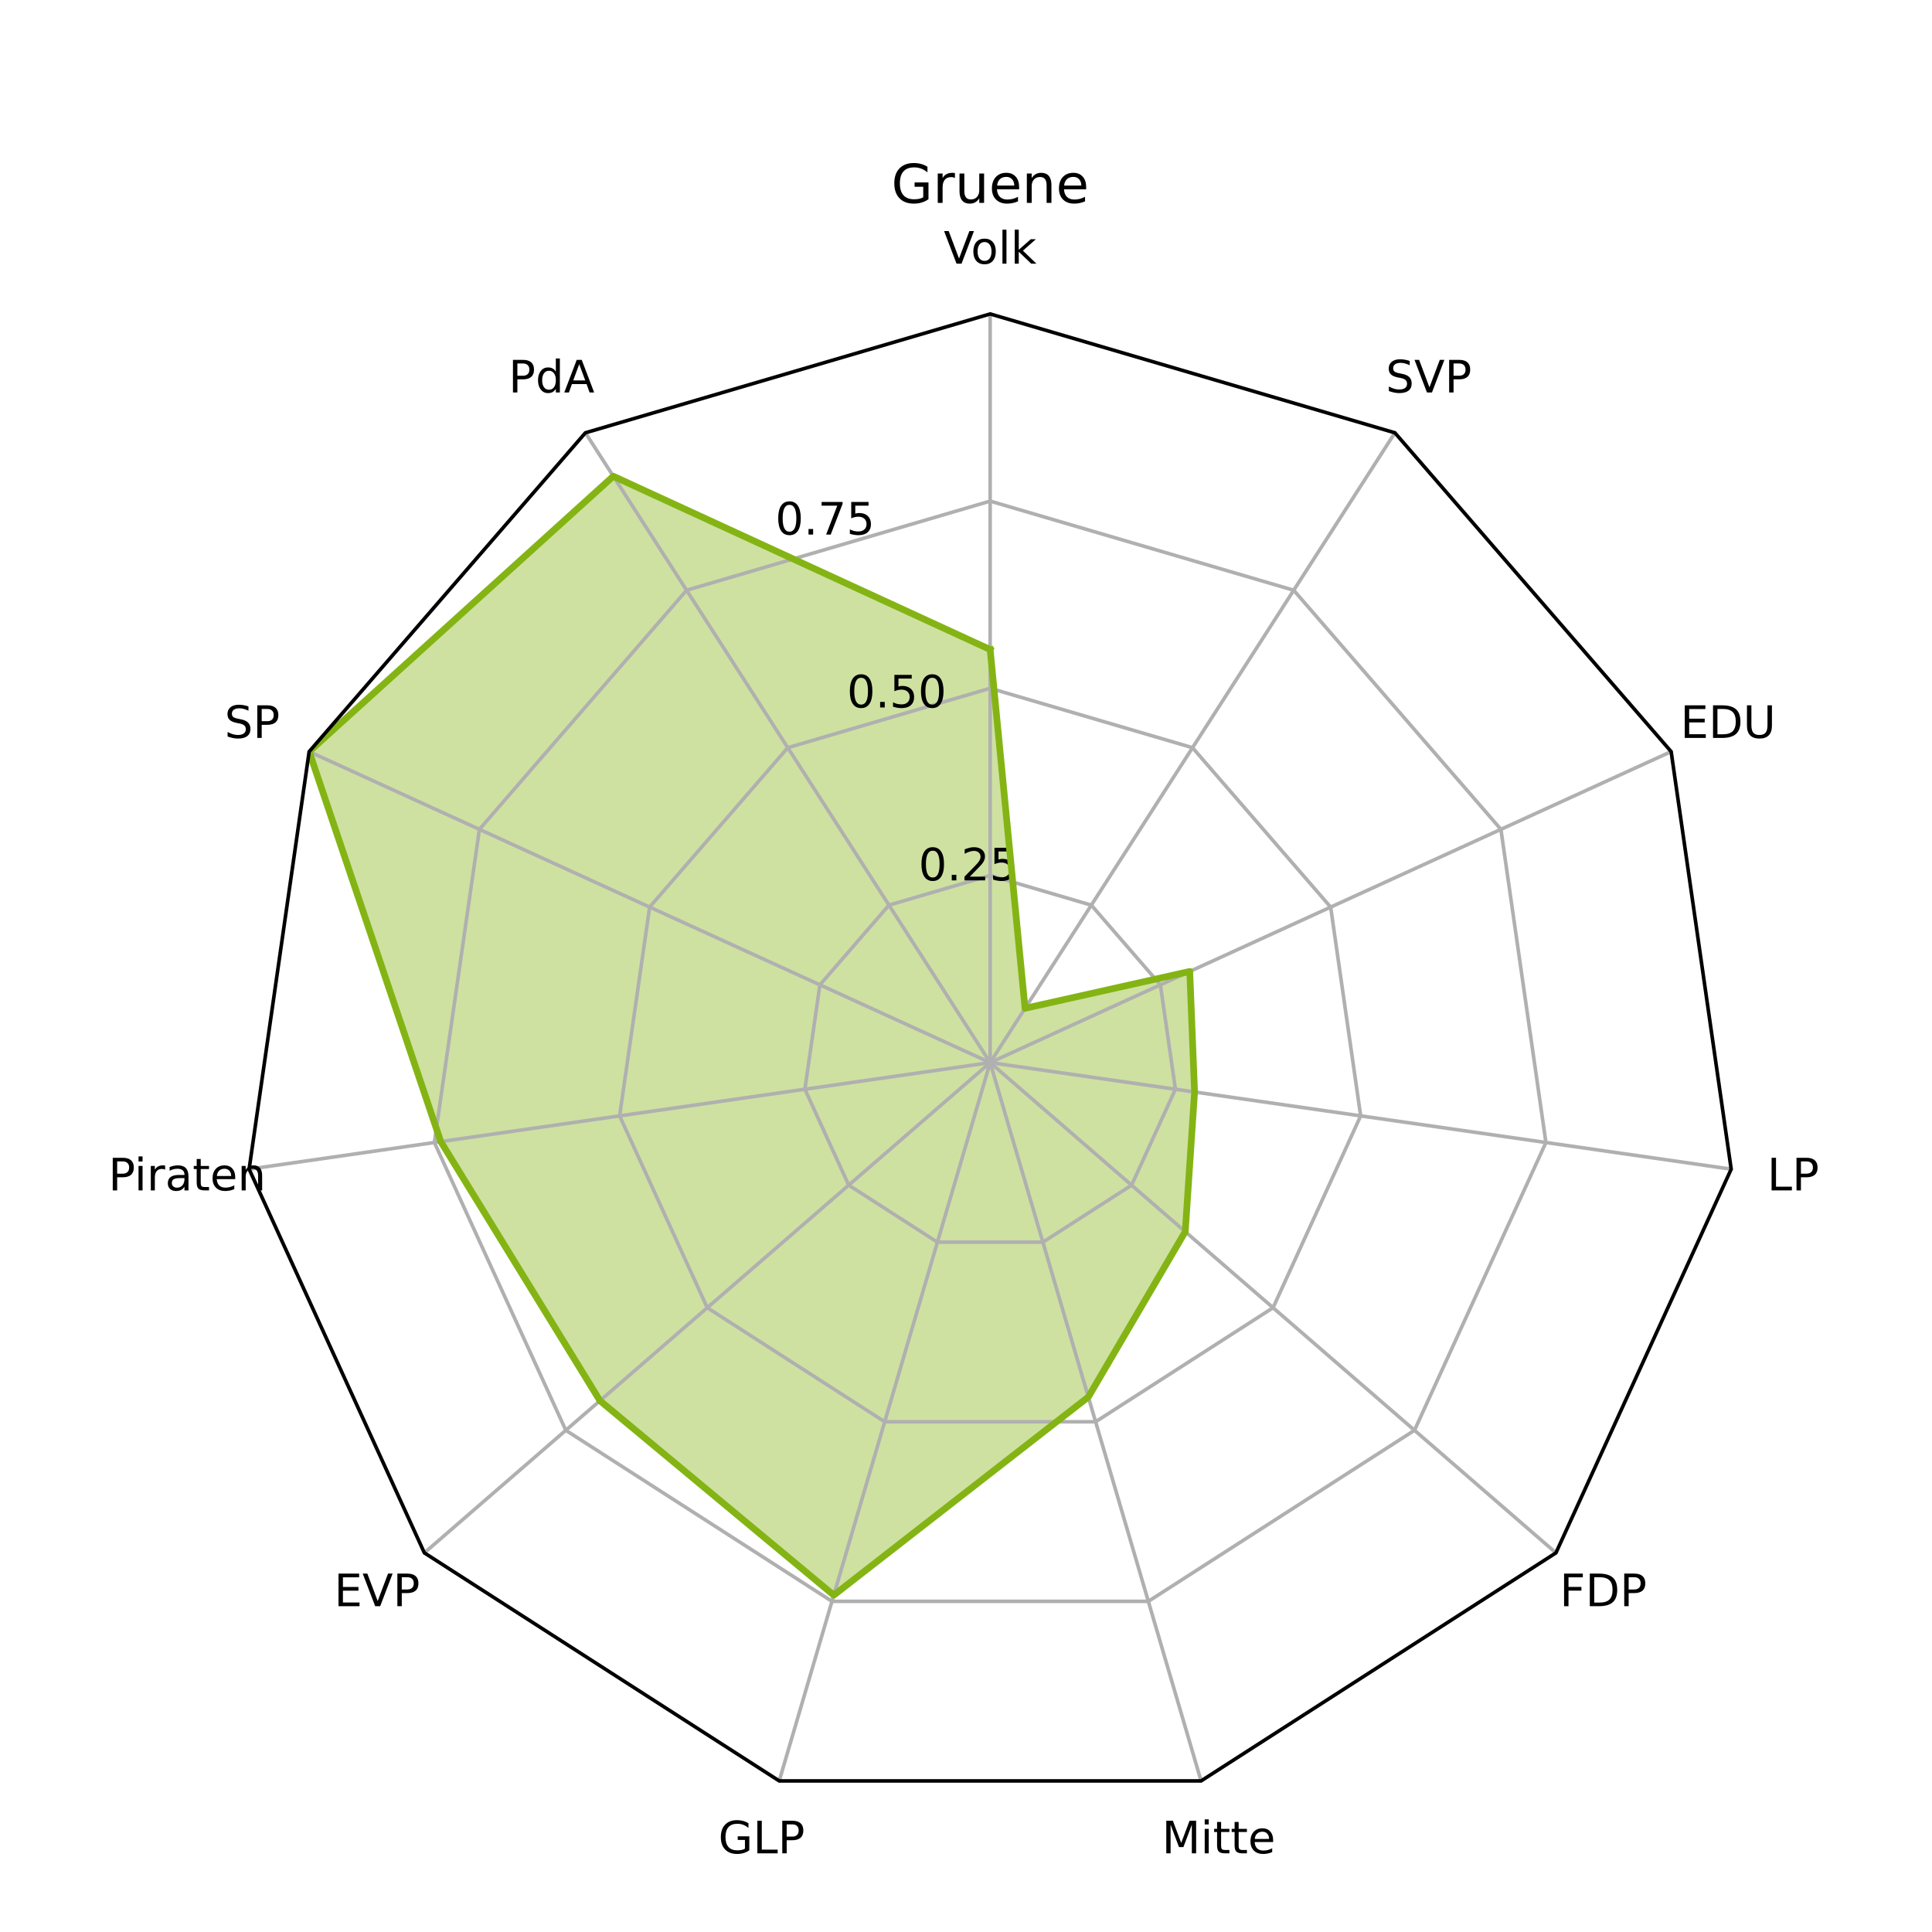
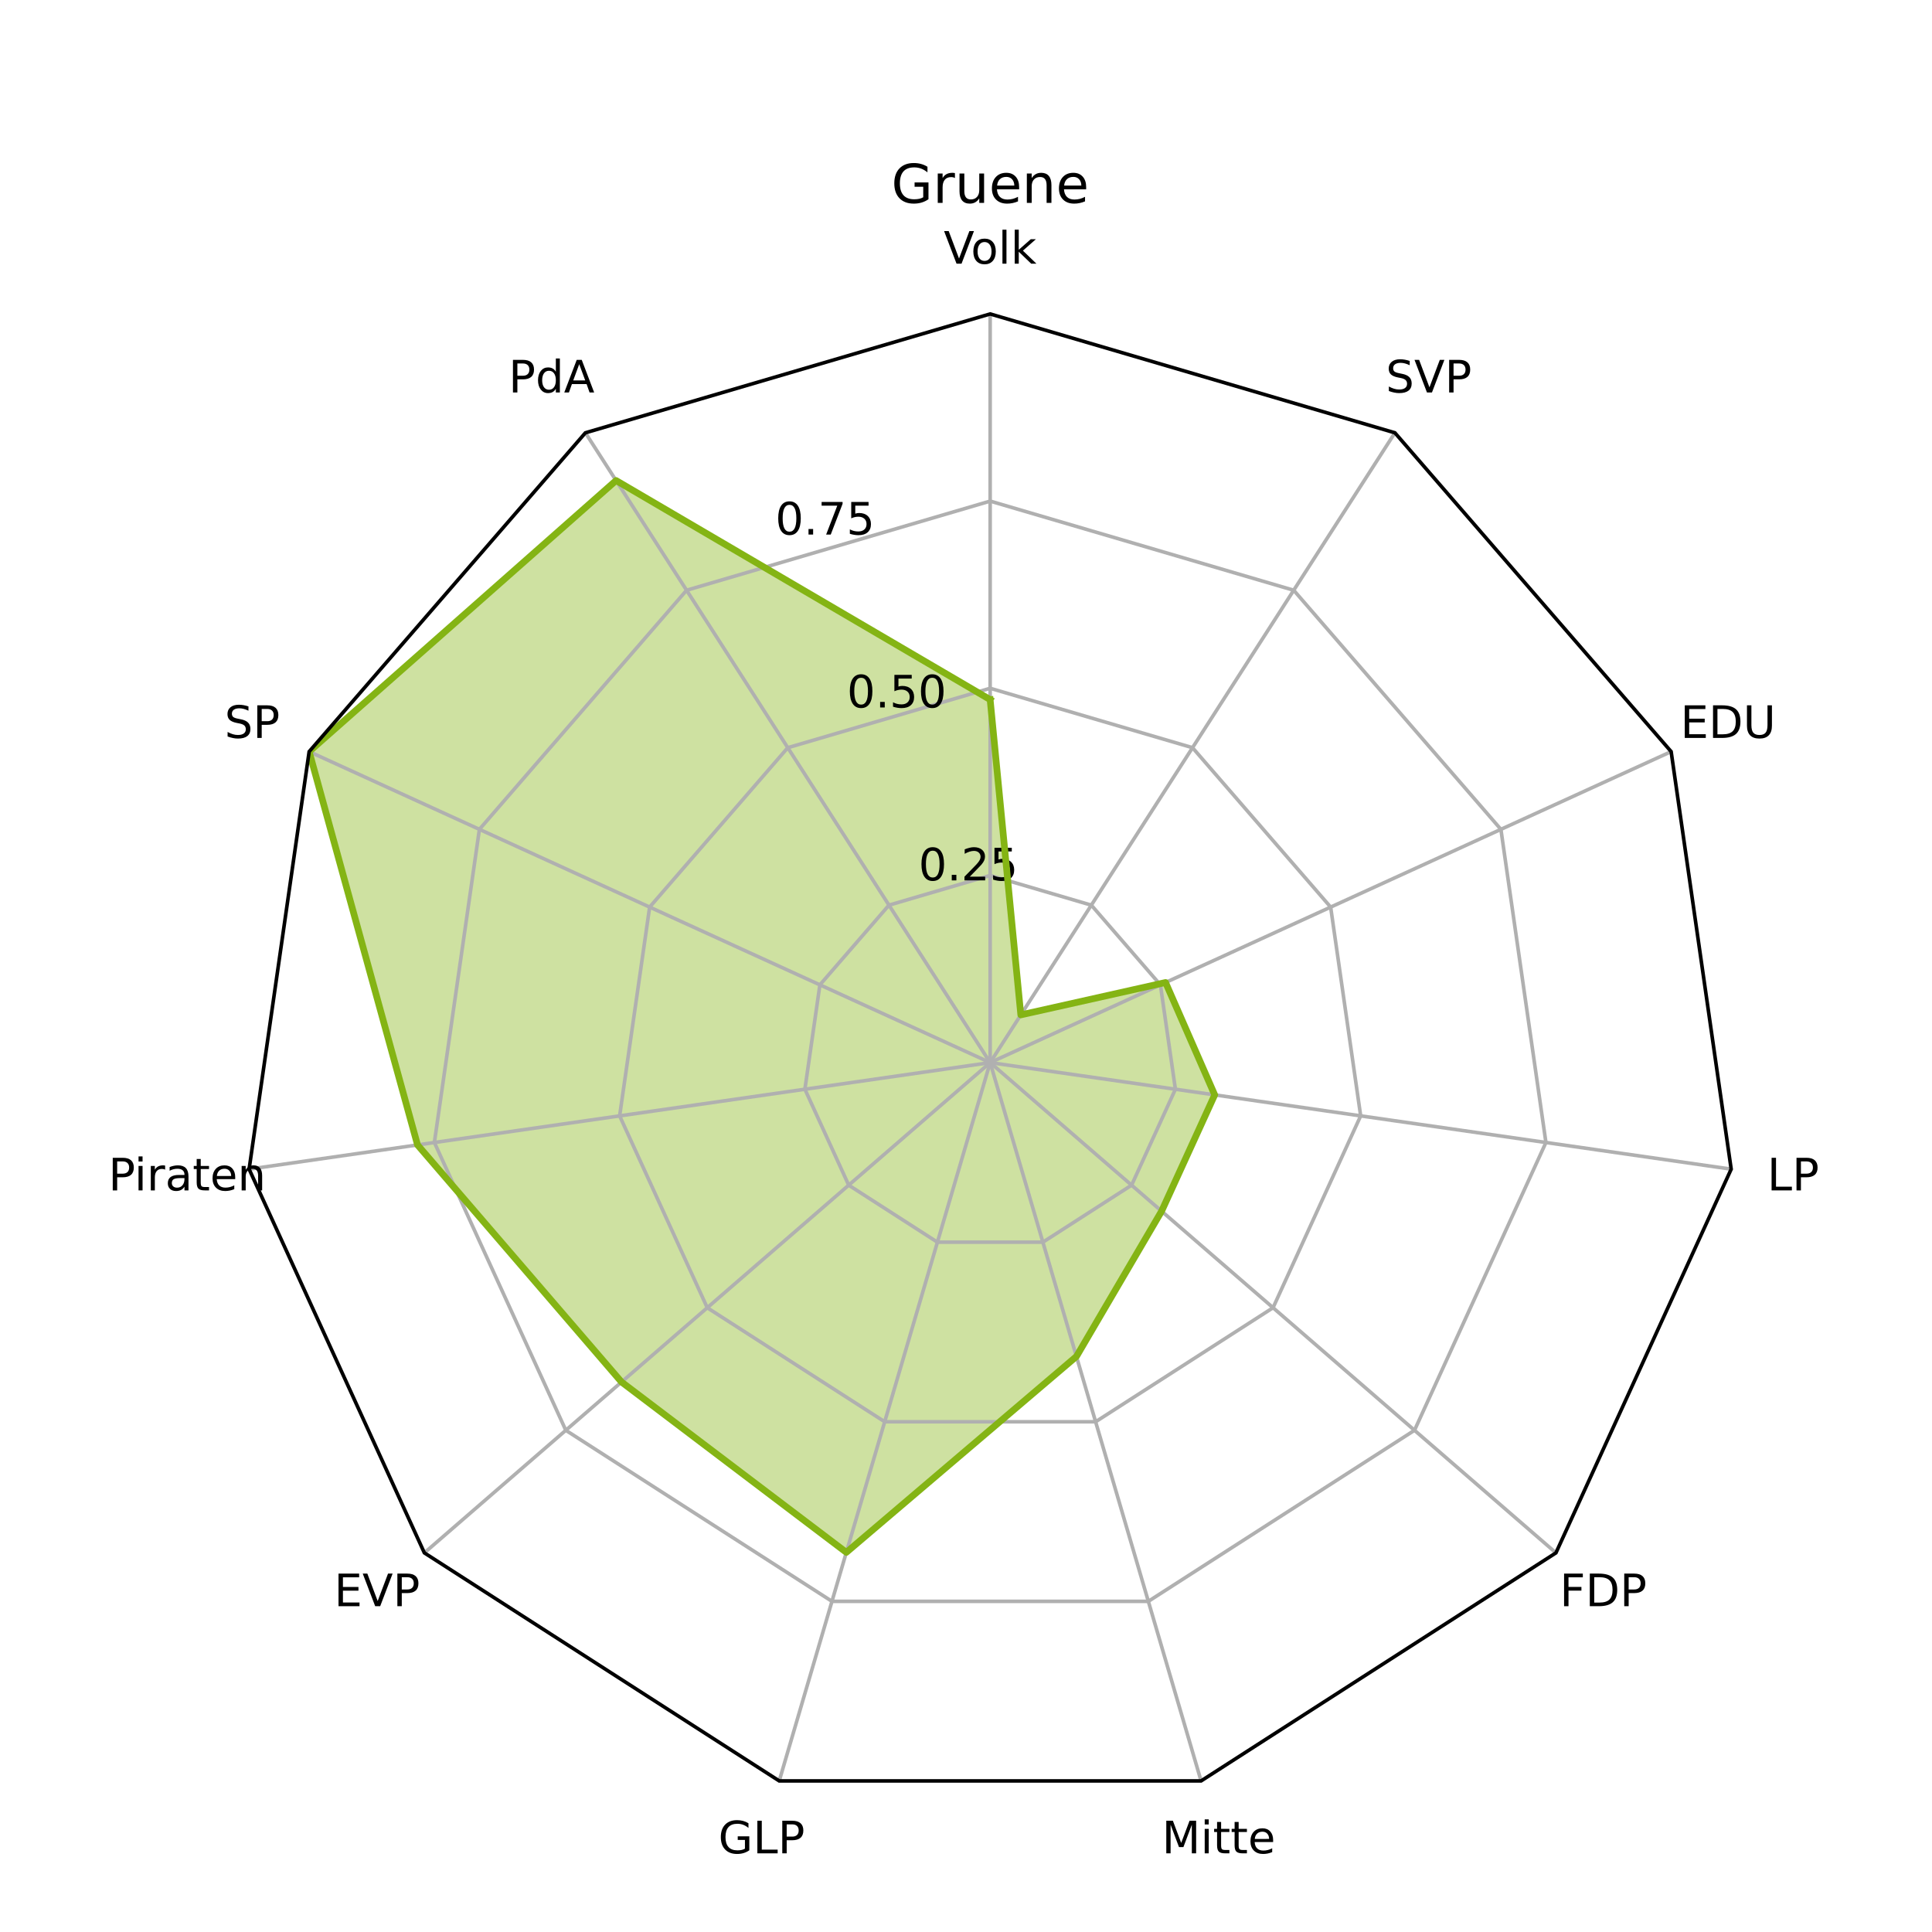
<svg xmlns="http://www.w3.org/2000/svg" xmlns:xlink="http://www.w3.org/1999/xlink" width="432pt" height="432pt" viewBox="0 0 432 432" version="1.1">
  <defs>
    <style type="text/css">*{stroke-linejoin: round; stroke-linecap: butt}</style>
  </defs>
  <g id="figure_1">
    <g id="patch_1">
      <path d="M 0 432  L 432 432  L 432 0  L 0 0  z " style="fill: #ffffff" />
    </g>
    <g id="axes_1">
      <g id="patch_2">
        <path d="M 221.4 70.2  L 130.897 96.774  L 69.128 168.06  L 55.704 261.424  L 94.888 347.224  L 174.238 398.219  L 268.562 398.219  L 347.912 347.224  L 387.096 261.424  L 373.672 168.06  L 311.903 96.774  z " style="fill: #ffffff" />
      </g>
      <g id="patch_3">
-         <path d="M 221.4 145.241  L 137.138 106.486  L 69.128 168.06  L 98.556 255.262  L 134.15 313.203  L 186.435 356.68  L 243.355 312.371  L 265.025 275.401  L 267.109 244.172  L 266.032 217.217  L 229.202 225.46  z " clip-path="url(#pfbfc1188be)" style="fill: #84b414; opacity: 0.4; stroke: #84b414; stroke-linejoin: miter" />
+         <path d="M 221.4 156.436  L 137.753 107.443  L 69.128 168.06  L 93.362 256.009  L 138.975 309.021  L 189.244 347.113  L 240.694 303.308  L 259.737 270.819  L 271.611 244.819  L 260.622 219.688  L 228.256 226.931  z " clip-path="url(#p3a2a39e4ec)" style="fill: #84b414; opacity: 0.4; stroke: #84b414; stroke-linejoin: miter" />
      </g>
      <g id="matplotlib.axis_1">
        <g id="xtick_1">
          <g id="line2d_1">
-             <path d="M 221.4 237.6  L 221.4 222.382  L 221.4 207.164  L 221.4 191.945  L 221.4 176.727  L 221.4 161.509  L 221.4 146.291  L 221.4 131.073  L 221.4 115.855  L 221.4 100.636  L 221.4 85.418  L 221.4 70.2  " clip-path="url(#pfbfc1188be)" style="fill: none; stroke: #b0b0b0; stroke-width: 0.8; stroke-linecap: square" />
+             <path d="M 221.4 237.6  L 221.4 222.382  L 221.4 207.164  L 221.4 191.945  L 221.4 176.727  L 221.4 161.509  L 221.4 146.291  L 221.4 131.073  L 221.4 115.855  L 221.4 100.636  L 221.4 85.418  L 221.4 70.2  " clip-path="url(#p3a2a39e4ec)" style="fill: none; stroke: #b0b0b0; stroke-width: 0.8; stroke-linecap: square" />
          </g>
          <g id="text_1">
-             <g transform="translate(211.0234 58.95938)scale(0.1 -0.1)">
+             <g transform="translate(211.0234 58.95938) scale(0.1 -0.1)">
              <defs>
                <path id="DejaVuSans-56" d="M 1831 0  L 50 4666  L 709 4666  L 2188 738  L 3669 4666  L 4325 4666  L 2547 0  L 1831 0  z " transform="scale(0.015625)" />
                <path id="DejaVuSans-6f" d="M 1959 3097  Q 1497 3097 1228 2736  Q 959 2375 959 1747  Q 959 1119 1226 758  Q 1494 397 1959 397  Q 2419 397 2687 759  Q 2956 1122 2956 1747  Q 2956 2369 2687 2733  Q 2419 3097 1959 3097  z M 1959 3584  Q 2709 3584 3137 3096  Q 3566 2609 3566 1747  Q 3566 888 3137 398  Q 2709 -91 1959 -91  Q 1206 -91 779 398  Q 353 888 353 1747  Q 353 2609 779 3096  Q 1206 3584 1959 3584  z " transform="scale(0.015625)" />
                <path id="DejaVuSans-6c" d="M 603 4863  L 1178 4863  L 1178 0  L 603 0  L 603 4863  z " transform="scale(0.015625)" />
                <path id="DejaVuSans-6b" d="M 581 4863  L 1159 4863  L 1159 1991  L 2875 3500  L 3609 3500  L 1753 1863  L 3688 0  L 2938 0  L 1159 1709  L 1159 0  L 581 0  L 581 4863  z " transform="scale(0.015625)" />
              </defs>
              <use xlink:href="#DejaVuSans-56" />
              <use xlink:href="#DejaVuSans-6f" x="60.658" />
              <use xlink:href="#DejaVuSans-6c" x="121.84" />
              <use xlink:href="#DejaVuSans-6b" x="149.623" />
            </g>
          </g>
        </g>
        <g id="xtick_2">
          <g id="line2d_2">
-             <path d="M 221.4 237.6  L 213.172 224.798  L 204.945 211.995  L 196.717 199.193  L 188.49 186.391  L 180.262 173.588  L 172.035 160.786  L 163.807 147.984  L 155.579 135.181  L 147.352 122.379  L 139.124 109.577  L 130.897 96.774  " clip-path="url(#pfbfc1188be)" style="fill: none; stroke: #b0b0b0; stroke-width: 0.8; stroke-linecap: square" />
+             <path d="M 221.4 237.6  L 213.172 224.798  L 204.945 211.995  L 196.717 199.193  L 188.49 186.391  L 180.262 173.588  L 172.035 160.786  L 163.807 147.984  L 155.579 135.181  L 147.352 122.379  L 139.124 109.577  L 130.897 96.774  " clip-path="url(#p3a2a39e4ec)" style="fill: none; stroke: #b0b0b0; stroke-width: 0.8; stroke-linecap: square" />
          </g>
          <g id="text_2">
-             <g transform="translate(113.7184 87.75598)scale(0.1 -0.1)">
+             <g transform="translate(113.7184 87.75598) scale(0.1 -0.1)">
              <defs>
                <path id="DejaVuSans-50" d="M 1259 4147  L 1259 2394  L 2053 2394  Q 2494 2394 2734 2622  Q 2975 2850 2975 3272  Q 2975 3691 2734 3919  Q 2494 4147 2053 4147  L 1259 4147  z M 628 4666  L 2053 4666  Q 2838 4666 3239 4311  Q 3641 3956 3641 3272  Q 3641 2581 3239 2228  Q 2838 1875 2053 1875  L 1259 1875  L 1259 0  L 628 0  L 628 4666  z " transform="scale(0.015625)" />
                <path id="DejaVuSans-64" d="M 2906 2969  L 2906 4863  L 3481 4863  L 3481 0  L 2906 0  L 2906 525  Q 2725 213 2448 61  Q 2172 -91 1784 -91  Q 1150 -91 751 415  Q 353 922 353 1747  Q 353 2572 751 3078  Q 1150 3584 1784 3584  Q 2172 3584 2448 3432  Q 2725 3281 2906 2969  z M 947 1747  Q 947 1113 1208 752  Q 1469 391 1925 391  Q 2381 391 2643 752  Q 2906 1113 2906 1747  Q 2906 2381 2643 2742  Q 2381 3103 1925 3103  Q 1469 3103 1208 2742  Q 947 2381 947 1747  z " transform="scale(0.015625)" />
                <path id="DejaVuSans-41" d="M 2188 4044  L 1331 1722  L 3047 1722  L 2188 4044  z M 1831 4666  L 2547 4666  L 4325 0  L 3669 0  L 3244 1197  L 1141 1197  L 716 0  L 50 0  L 1831 4666  z " transform="scale(0.015625)" />
              </defs>
              <use xlink:href="#DejaVuSans-50" />
              <use xlink:href="#DejaVuSans-64" x="60.303" />
              <use xlink:href="#DejaVuSans-41" x="123.779" />
            </g>
          </g>
        </g>
        <g id="xtick_3">
          <g id="line2d_3">
-             <path d="M 221.4 237.6  L 207.557 231.278  L 193.714 224.956  L 179.871 218.634  L 166.028 212.313  L 152.185 205.991  L 138.342 199.669  L 124.499 193.347  L 110.656 187.025  L 96.813 180.703  L 82.971 174.381  L 69.128 168.06  " clip-path="url(#pfbfc1188be)" style="fill: none; stroke: #b0b0b0; stroke-width: 0.8; stroke-linecap: square" />
+             <path d="M 221.4 237.6  L 207.557 231.278  L 193.714 224.956  L 179.871 218.634  L 166.028 212.313  L 152.185 205.991  L 138.342 199.669  L 124.499 193.347  L 110.656 187.025  L 96.813 180.703  L 82.971 174.381  L 69.128 168.06  " clip-path="url(#p3a2a39e4ec)" style="fill: none; stroke: #b0b0b0; stroke-width: 0.8; stroke-linecap: square" />
          </g>
          <g id="text_3">
-             <g transform="translate(50.20369 165.0031)scale(0.1 -0.1)">
+             <g transform="translate(50.20369 165.0031) scale(0.1 -0.1)">
              <defs>
                <path id="DejaVuSans-53" d="M 3425 4513  L 3425 3897  Q 3066 4069 2747 4153  Q 2428 4238 2131 4238  Q 1616 4238 1336 4038  Q 1056 3838 1056 3469  Q 1056 3159 1242 3001  Q 1428 2844 1947 2747  L 2328 2669  Q 3034 2534 3370 2195  Q 3706 1856 3706 1288  Q 3706 609 3251 259  Q 2797 -91 1919 -91  Q 1588 -91 1214 -16  Q 841 59 441 206  L 441 856  Q 825 641 1194 531  Q 1563 422 1919 422  Q 2459 422 2753 634  Q 3047 847 3047 1241  Q 3047 1584 2836 1778  Q 2625 1972 2144 2069  L 1759 2144  Q 1053 2284 737 2584  Q 422 2884 422 3419  Q 422 4038 858 4394  Q 1294 4750 2059 4750  Q 2388 4750 2728 4690  Q 3069 4631 3425 4513  z " transform="scale(0.015625)" />
              </defs>
              <use xlink:href="#DejaVuSans-53" />
              <use xlink:href="#DejaVuSans-50" x="63.477" />
            </g>
          </g>
        </g>
        <g id="xtick_4">
          <g id="line2d_4">
-             <path d="M 221.4 237.6  L 206.337 239.766  L 191.273 241.932  L 176.21 244.097  L 161.147 246.263  L 146.084 248.429  L 131.02 250.595  L 115.957 252.76  L 100.894 254.926  L 85.83 257.092  L 70.767 259.258  L 55.704 261.424  " clip-path="url(#pfbfc1188be)" style="fill: none; stroke: #b0b0b0; stroke-width: 0.8; stroke-linecap: square" />
+             <path d="M 221.4 237.6  L 206.337 239.766  L 191.273 241.932  L 176.21 244.097  L 161.147 246.263  L 146.084 248.429  L 131.02 250.595  L 115.957 252.76  L 100.894 254.926  L 85.83 257.092  L 70.767 259.258  L 55.704 261.424  " clip-path="url(#p3a2a39e4ec)" style="fill: none; stroke: #b0b0b0; stroke-width: 0.8; stroke-linecap: square" />
          </g>
          <g id="text_4">
-             <g transform="translate(24.22998 266.1753)scale(0.1 -0.1)">
+             <g transform="translate(24.22998 266.1753) scale(0.1 -0.1)">
              <defs>
                <path id="DejaVuSans-69" d="M 603 3500  L 1178 3500  L 1178 0  L 603 0  L 603 3500  z M 603 4863  L 1178 4863  L 1178 4134  L 603 4134  L 603 4863  z " transform="scale(0.015625)" />
                <path id="DejaVuSans-72" d="M 2631 2963  Q 2534 3019 2420 3045  Q 2306 3072 2169 3072  Q 1681 3072 1420 2755  Q 1159 2438 1159 1844  L 1159 0  L 581 0  L 581 3500  L 1159 3500  L 1159 2956  Q 1341 3275 1631 3429  Q 1922 3584 2338 3584  Q 2397 3584 2469 3576  Q 2541 3569 2628 3553  L 2631 2963  z " transform="scale(0.015625)" />
                <path id="DejaVuSans-61" d="M 2194 1759  Q 1497 1759 1228 1600  Q 959 1441 959 1056  Q 959 750 1161 570  Q 1363 391 1709 391  Q 2188 391 2477 730  Q 2766 1069 2766 1631  L 2766 1759  L 2194 1759  z M 3341 1997  L 3341 0  L 2766 0  L 2766 531  Q 2569 213 2275 61  Q 1981 -91 1556 -91  Q 1019 -91 701 211  Q 384 513 384 1019  Q 384 1609 779 1909  Q 1175 2209 1959 2209  L 2766 2209  L 2766 2266  Q 2766 2663 2505 2880  Q 2244 3097 1772 3097  Q 1472 3097 1187 3025  Q 903 2953 641 2809  L 641 3341  Q 956 3463 1253 3523  Q 1550 3584 1831 3584  Q 2591 3584 2966 3190  Q 3341 2797 3341 1997  z " transform="scale(0.015625)" />
                <path id="DejaVuSans-74" d="M 1172 4494  L 1172 3500  L 2356 3500  L 2356 3053  L 1172 3053  L 1172 1153  Q 1172 725 1289 603  Q 1406 481 1766 481  L 2356 481  L 2356 0  L 1766 0  Q 1100 0 847 248  Q 594 497 594 1153  L 594 3053  L 172 3053  L 172 3500  L 594 3500  L 594 4494  L 1172 4494  z " transform="scale(0.015625)" />
                <path id="DejaVuSans-65" d="M 3597 1894  L 3597 1613  L 953 1613  Q 991 1019 1311 708  Q 1631 397 2203 397  Q 2534 397 2845 478  Q 3156 559 3463 722  L 3463 178  Q 3153 47 2828 -22  Q 2503 -91 2169 -91  Q 1331 -91 842 396  Q 353 884 353 1716  Q 353 2575 817 3079  Q 1281 3584 2069 3584  Q 2775 3584 3186 3129  Q 3597 2675 3597 1894  z M 3022 2063  Q 3016 2534 2758 2815  Q 2500 3097 2075 3097  Q 1594 3097 1305 2825  Q 1016 2553 972 2059  L 3022 2063  z " transform="scale(0.015625)" />
                <path id="DejaVuSans-6e" d="M 3513 2113  L 3513 0  L 2938 0  L 2938 2094  Q 2938 2591 2744 2837  Q 2550 3084 2163 3084  Q 1697 3084 1428 2787  Q 1159 2491 1159 1978  L 1159 0  L 581 0  L 581 3500  L 1159 3500  L 1159 2956  Q 1366 3272 1645 3428  Q 1925 3584 2291 3584  Q 2894 3584 3203 3211  Q 3513 2838 3513 2113  z " transform="scale(0.015625)" />
              </defs>
              <use xlink:href="#DejaVuSans-50" />
              <use xlink:href="#DejaVuSans-69" x="58.053" />
              <use xlink:href="#DejaVuSans-72" x="85.836" />
              <use xlink:href="#DejaVuSans-61" x="126.949" />
              <use xlink:href="#DejaVuSans-74" x="188.229" />
              <use xlink:href="#DejaVuSans-65" x="227.438" />
              <use xlink:href="#DejaVuSans-6e" x="288.961" />
            </g>
          </g>
        </g>
        <g id="xtick_5">
          <g id="line2d_5">
-             <path d="M 221.4 237.6  L 209.899 247.566  L 198.398 257.532  L 186.897 267.497  L 175.395 277.463  L 163.894 287.429  L 152.393 297.395  L 140.892 307.361  L 129.391 317.326  L 117.89 327.292  L 106.389 337.258  L 94.888 347.224  " clip-path="url(#pfbfc1188be)" style="fill: none; stroke: #b0b0b0; stroke-width: 0.8; stroke-linecap: square" />
+             <path d="M 221.4 237.6  L 209.899 247.566  L 198.398 257.532  L 186.897 267.497  L 175.395 277.463  L 163.894 287.429  L 152.393 297.395  L 140.892 307.361  L 129.391 317.326  L 117.89 327.292  L 106.389 337.258  L 94.888 347.224  " clip-path="url(#p3a2a39e4ec)" style="fill: none; stroke: #b0b0b0; stroke-width: 0.8; stroke-linecap: square" />
          </g>
          <g id="text_5">
-             <g transform="translate(74.7125 359.1511)scale(0.1 -0.1)">
+             <g transform="translate(74.7125 359.1511) scale(0.1 -0.1)">
              <defs>
                <path id="DejaVuSans-45" d="M 628 4666  L 3578 4666  L 3578 4134  L 1259 4134  L 1259 2753  L 3481 2753  L 3481 2222  L 1259 2222  L 1259 531  L 3634 531  L 3634 0  L 628 0  L 628 4666  z " transform="scale(0.015625)" />
              </defs>
              <use xlink:href="#DejaVuSans-45" />
              <use xlink:href="#DejaVuSans-56" x="63.184" />
              <use xlink:href="#DejaVuSans-50" x="131.592" />
            </g>
          </g>
        </g>
        <g id="xtick_6">
          <g id="line2d_6">
-             <path d="M 221.4 237.6  L 217.113 252.202  L 212.825 266.803  L 208.538 281.405  L 204.25 296.007  L 199.963 310.609  L 195.675 325.21  L 191.388 339.812  L 187.1 354.414  L 182.813 369.016  L 178.525 383.617  L 174.238 398.219  " clip-path="url(#pfbfc1188be)" style="fill: none; stroke: #b0b0b0; stroke-width: 0.8; stroke-linecap: square" />
+             <path d="M 221.4 237.6  L 217.113 252.202  L 212.825 266.803  L 208.538 281.405  L 204.25 296.007  L 199.963 310.609  L 195.675 325.21  L 191.388 339.812  L 187.1 354.414  L 182.813 369.016  L 178.525 383.617  L 174.238 398.219  " clip-path="url(#p3a2a39e4ec)" style="fill: none; stroke: #b0b0b0; stroke-width: 0.8; stroke-linecap: square" />
          </g>
          <g id="text_6">
-             <g transform="translate(160.6187 414.4114)scale(0.1 -0.1)">
+             <g transform="translate(160.6187 414.4114) scale(0.1 -0.1)">
              <defs>
                <path id="DejaVuSans-47" d="M 3809 666  L 3809 1919  L 2778 1919  L 2778 2438  L 4434 2438  L 4434 434  Q 4069 175 3628 42  Q 3188 -91 2688 -91  Q 1594 -91 976 548  Q 359 1188 359 2328  Q 359 3472 976 4111  Q 1594 4750 2688 4750  Q 3144 4750 3555 4637  Q 3966 4525 4313 4306  L 4313 3634  Q 3963 3931 3569 4081  Q 3175 4231 2741 4231  Q 1884 4231 1454 3753  Q 1025 3275 1025 2328  Q 1025 1384 1454 906  Q 1884 428 2741 428  Q 3075 428 3337 486  Q 3600 544 3809 666  z " transform="scale(0.015625)" />
                <path id="DejaVuSans-4c" d="M 628 4666  L 1259 4666  L 1259 531  L 3531 531  L 3531 0  L 628 0  L 628 4666  z " transform="scale(0.015625)" />
              </defs>
              <use xlink:href="#DejaVuSans-47" />
              <use xlink:href="#DejaVuSans-4c" x="77.49" />
              <use xlink:href="#DejaVuSans-50" x="133.203" />
            </g>
          </g>
        </g>
        <g id="xtick_7">
          <g id="line2d_7">
-             <path d="M 221.4 237.6  L 225.687 252.202  L 229.975 266.803  L 234.262 281.405  L 238.55 296.007  L 242.837 310.609  L 247.125 325.21  L 251.412 339.812  L 255.7 354.414  L 259.987 369.016  L 264.275 383.617  L 268.562 398.219  " clip-path="url(#pfbfc1188be)" style="fill: none; stroke: #b0b0b0; stroke-width: 0.8; stroke-linecap: square" />
+             <path d="M 221.4 237.6  L 225.687 252.202  L 229.975 266.803  L 234.262 281.405  L 238.55 296.007  L 242.837 310.609  L 247.125 325.21  L 251.412 339.812  L 255.7 354.414  L 259.987 369.016  L 264.275 383.617  L 268.562 398.219  " clip-path="url(#p3a2a39e4ec)" style="fill: none; stroke: #b0b0b0; stroke-width: 0.8; stroke-linecap: square" />
          </g>
          <g id="text_7">
-             <g transform="translate(259.8063 414.4114)scale(0.1 -0.1)">
+             <g transform="translate(259.8063 414.4114) scale(0.1 -0.1)">
              <defs>
                <path id="DejaVuSans-4d" d="M 628 4666  L 1569 4666  L 2759 1491  L 3956 4666  L 4897 4666  L 4897 0  L 4281 0  L 4281 4097  L 3078 897  L 2444 897  L 1241 4097  L 1241 0  L 628 0  L 628 4666  z " transform="scale(0.015625)" />
              </defs>
              <use xlink:href="#DejaVuSans-4d" />
              <use xlink:href="#DejaVuSans-69" x="86.279" />
              <use xlink:href="#DejaVuSans-74" x="114.062" />
              <use xlink:href="#DejaVuSans-74" x="153.271" />
              <use xlink:href="#DejaVuSans-65" x="192.48" />
            </g>
          </g>
        </g>
        <g id="xtick_8">
          <g id="line2d_8">
-             <path d="M 221.4 237.6  L 232.901 247.566  L 244.402 257.532  L 255.903 267.497  L 267.405 277.463  L 278.906 287.429  L 290.407 297.395  L 301.908 307.361  L 313.409 317.326  L 324.91 327.292  L 336.411 337.258  L 347.912 347.224  " clip-path="url(#pfbfc1188be)" style="fill: none; stroke: #b0b0b0; stroke-width: 0.8; stroke-linecap: square" />
+             <path d="M 221.4 237.6  L 232.901 247.566  L 244.402 257.532  L 255.903 267.497  L 267.405 277.463  L 278.906 287.429  L 290.407 297.395  L 301.908 307.361  L 313.409 317.326  L 324.91 327.292  L 336.411 337.258  L 347.912 347.224  " clip-path="url(#p3a2a39e4ec)" style="fill: none; stroke: #b0b0b0; stroke-width: 0.8; stroke-linecap: square" />
          </g>
          <g id="text_8">
-             <g transform="translate(348.7523 359.1511)scale(0.1 -0.1)">
+             <g transform="translate(348.7523 359.1511) scale(0.1 -0.1)">
              <defs>
                <path id="DejaVuSans-46" d="M 628 4666  L 3309 4666  L 3309 4134  L 1259 4134  L 1259 2759  L 3109 2759  L 3109 2228  L 1259 2228  L 1259 0  L 628 0  L 628 4666  z " transform="scale(0.015625)" />
                <path id="DejaVuSans-44" d="M 1259 4147  L 1259 519  L 2022 519  Q 2988 519 3436 956  Q 3884 1394 3884 2338  Q 3884 3275 3436 3711  Q 2988 4147 2022 4147  L 1259 4147  z M 628 4666  L 1925 4666  Q 3281 4666 3915 4102  Q 4550 3538 4550 2338  Q 4550 1131 3912 565  Q 3275 0 1925 0  L 628 0  L 628 4666  z " transform="scale(0.015625)" />
              </defs>
              <use xlink:href="#DejaVuSans-46" />
              <use xlink:href="#DejaVuSans-44" x="57.52" />
              <use xlink:href="#DejaVuSans-50" x="134.521" />
            </g>
          </g>
        </g>
        <g id="xtick_9">
          <g id="line2d_9">
-             <path d="M 221.4 237.6  L 236.463 239.766  L 251.527 241.932  L 266.59 244.097  L 281.653 246.263  L 296.716 248.429  L 311.78 250.595  L 326.843 252.76  L 341.906 254.926  L 356.97 257.092  L 372.033 259.258  L 387.096 261.424  " clip-path="url(#pfbfc1188be)" style="fill: none; stroke: #b0b0b0; stroke-width: 0.8; stroke-linecap: square" />
+             <path d="M 221.4 237.6  L 236.463 239.766  L 251.527 241.932  L 266.59 244.097  L 281.653 246.263  L 296.716 248.429  L 311.78 250.595  L 326.843 252.76  L 341.906 254.926  L 356.97 257.092  L 372.033 259.258  L 387.096 261.424  " clip-path="url(#p3a2a39e4ec)" style="fill: none; stroke: #b0b0b0; stroke-width: 0.8; stroke-linecap: square" />
          </g>
          <g id="text_9">
-             <g transform="translate(395.1528 266.1753)scale(0.1 -0.1)">
+             <g transform="translate(395.1528 266.1753) scale(0.1 -0.1)">
              <use xlink:href="#DejaVuSans-4c" />
              <use xlink:href="#DejaVuSans-50" x="55.713" />
            </g>
          </g>
        </g>
        <g id="xtick_10">
          <g id="line2d_10">
-             <path d="M 221.4 237.6  L 235.243 231.278  L 249.086 224.956  L 262.929 218.634  L 276.772 212.313  L 290.615 205.991  L 304.458 199.669  L 318.301 193.347  L 332.144 187.025  L 345.987 180.703  L 359.829 174.381  L 373.672 168.06  " clip-path="url(#pfbfc1188be)" style="fill: none; stroke: #b0b0b0; stroke-width: 0.8; stroke-linecap: square" />
+             <path d="M 221.4 237.6  L 235.243 231.278  L 249.086 224.956  L 262.929 218.634  L 276.772 212.313  L 290.615 205.991  L 304.458 199.669  L 318.301 193.347  L 332.144 187.025  L 345.987 180.703  L 359.829 174.381  L 373.672 168.06  " clip-path="url(#p3a2a39e4ec)" style="fill: none; stroke: #b0b0b0; stroke-width: 0.8; stroke-linecap: square" />
          </g>
          <g id="text_10">
-             <g transform="translate(375.7385 165.0031)scale(0.1 -0.1)">
+             <g transform="translate(375.7385 165.0031) scale(0.1 -0.1)">
              <defs>
                <path id="DejaVuSans-55" d="M 556 4666  L 1191 4666  L 1191 1831  Q 1191 1081 1462 751  Q 1734 422 2344 422  Q 2950 422 3222 751  Q 3494 1081 3494 1831  L 3494 4666  L 4128 4666  L 4128 1753  Q 4128 841 3676 375  Q 3225 -91 2344 -91  Q 1459 -91 1007 375  Q 556 841 556 1753  L 556 4666  z " transform="scale(0.015625)" />
              </defs>
              <use xlink:href="#DejaVuSans-45" />
              <use xlink:href="#DejaVuSans-44" x="63.184" />
              <use xlink:href="#DejaVuSans-55" x="140.186" />
            </g>
          </g>
        </g>
        <g id="xtick_11">
          <g id="line2d_11">
-             <path d="M 221.4 237.6  L 229.628 224.798  L 237.855 211.995  L 246.083 199.193  L 254.31 186.391  L 262.538 173.588  L 270.765 160.786  L 278.993 147.984  L 287.221 135.181  L 295.448 122.379  L 303.676 109.577  L 311.903 96.774  " clip-path="url(#pfbfc1188be)" style="fill: none; stroke: #b0b0b0; stroke-width: 0.8; stroke-linecap: square" />
+             <path d="M 221.4 237.6  L 229.628 224.798  L 237.855 211.995  L 246.083 199.193  L 254.31 186.391  L 262.538 173.588  L 270.765 160.786  L 278.993 147.984  L 287.221 135.181  L 295.448 122.379  L 303.676 109.577  L 311.903 96.774  " clip-path="url(#p3a2a39e4ec)" style="fill: none; stroke: #b0b0b0; stroke-width: 0.8; stroke-linecap: square" />
          </g>
          <g id="text_11">
-             <g transform="translate(309.8629 87.75598)scale(0.1 -0.1)">
+             <g transform="translate(309.8629 87.75598) scale(0.1 -0.1)">
              <use xlink:href="#DejaVuSans-53" />
              <use xlink:href="#DejaVuSans-56" x="63.477" />
              <use xlink:href="#DejaVuSans-50" x="131.885" />
            </g>
          </g>
        </g>
      </g>
      <g id="matplotlib.axis_2">
        <g id="ytick_1">
          <g id="line2d_12">
-             <path d="M 221.4 195.75  L 198.774 202.394  L 183.332 220.215  L 179.976 243.556  L 189.772 265.006  L 209.609 277.755  L 233.191 277.755  L 253.028 265.006  L 262.824 243.556  L 259.468 220.215  L 244.026 202.394  L 221.4 195.75  " clip-path="url(#pfbfc1188be)" style="fill: none; stroke: #b0b0b0; stroke-width: 0.8; stroke-linecap: square" />
+             <path d="M 221.4 195.75  L 198.774 202.394  L 183.332 220.215  L 179.976 243.556  L 189.772 265.006  L 209.609 277.755  L 233.191 277.755  L 253.028 265.006  L 262.824 243.556  L 259.468 220.215  L 244.026 202.394  L 221.4 195.75  " clip-path="url(#p3a2a39e4ec)" style="fill: none; stroke: #b0b0b0; stroke-width: 0.8; stroke-linecap: square" />
          </g>
          <g id="text_12">
-             <g transform="translate(205.3847 196.856)scale(0.1 -0.1)">
+             <g transform="translate(205.3847 196.856) scale(0.1 -0.1)">
              <defs>
                <path id="DejaVuSans-30" d="M 2034 4250  Q 1547 4250 1301 3770  Q 1056 3291 1056 2328  Q 1056 1369 1301 889  Q 1547 409 2034 409  Q 2525 409 2770 889  Q 3016 1369 3016 2328  Q 3016 3291 2770 3770  Q 2525 4250 2034 4250  z M 2034 4750  Q 2819 4750 3233 4129  Q 3647 3509 3647 2328  Q 3647 1150 3233 529  Q 2819 -91 2034 -91  Q 1250 -91 836 529  Q 422 1150 422 2328  Q 422 3509 836 4129  Q 1250 4750 2034 4750  z " transform="scale(0.015625)" />
                <path id="DejaVuSans-2e" d="M 684 794  L 1344 794  L 1344 0  L 684 0  L 684 794  z " transform="scale(0.015625)" />
                <path id="DejaVuSans-32" d="M 1228 531  L 3431 531  L 3431 0  L 469 0  L 469 531  Q 828 903 1448 1529  Q 2069 2156 2228 2338  Q 2531 2678 2651 2914  Q 2772 3150 2772 3378  Q 2772 3750 2511 3984  Q 2250 4219 1831 4219  Q 1534 4219 1204 4116  Q 875 4013 500 3803  L 500 4441  Q 881 4594 1212 4672  Q 1544 4750 1819 4750  Q 2544 4750 2975 4387  Q 3406 4025 3406 3419  Q 3406 3131 3298 2873  Q 3191 2616 2906 2266  Q 2828 2175 2409 1742  Q 1991 1309 1228 531  z " transform="scale(0.015625)" />
                <path id="DejaVuSans-35" d="M 691 4666  L 3169 4666  L 3169 4134  L 1269 4134  L 1269 2991  Q 1406 3038 1543 3061  Q 1681 3084 1819 3084  Q 2600 3084 3056 2656  Q 3513 2228 3513 1497  Q 3513 744 3044 326  Q 2575 -91 1722 -91  Q 1428 -91 1123 -41  Q 819 9 494 109  L 494 744  Q 775 591 1075 516  Q 1375 441 1709 441  Q 2250 441 2565 725  Q 2881 1009 2881 1497  Q 2881 1984 2565 2268  Q 2250 2553 1709 2553  Q 1456 2553 1204 2497  Q 953 2441 691 2322  L 691 4666  z " transform="scale(0.015625)" />
              </defs>
              <use xlink:href="#DejaVuSans-30" />
              <use xlink:href="#DejaVuSans-2e" x="63.623" />
              <use xlink:href="#DejaVuSans-32" x="95.41" />
              <use xlink:href="#DejaVuSans-35" x="159.033" />
            </g>
          </g>
        </g>
        <g id="ytick_2">
          <g id="line2d_13">
-             <path d="M 221.4 153.9  L 176.148 167.187  L 145.264 202.83  L 138.552 249.512  L 158.144 292.412  L 197.819 317.91  L 244.981 317.91  L 284.656 292.412  L 304.248 249.512  L 297.536 202.83  L 266.652 167.187  L 221.4 153.9  " clip-path="url(#pfbfc1188be)" style="fill: none; stroke: #b0b0b0; stroke-width: 0.8; stroke-linecap: square" />
+             <path d="M 221.4 153.9  L 176.148 167.187  L 145.264 202.83  L 138.552 249.512  L 158.144 292.412  L 197.819 317.91  L 244.981 317.91  L 284.656 292.412  L 304.248 249.512  L 297.536 202.83  L 266.652 167.187  L 221.4 153.9  " clip-path="url(#p3a2a39e4ec)" style="fill: none; stroke: #b0b0b0; stroke-width: 0.8; stroke-linecap: square" />
          </g>
          <g id="text_13">
-             <g transform="translate(189.3694 158.1916)scale(0.1 -0.1)">
+             <g transform="translate(189.3694 158.1916) scale(0.1 -0.1)">
              <use xlink:href="#DejaVuSans-30" />
              <use xlink:href="#DejaVuSans-2e" x="63.623" />
              <use xlink:href="#DejaVuSans-35" x="95.41" />
              <use xlink:href="#DejaVuSans-30" x="159.033" />
            </g>
          </g>
        </g>
        <g id="ytick_3">
          <g id="line2d_14">
-             <path d="M 221.4 112.05  L 153.523 131.981  L 107.196 185.445  L 97.128 255.468  L 126.516 319.818  L 186.028 358.064  L 256.772 358.064  L 316.284 319.818  L 345.672 255.468  L 335.604 185.445  L 289.277 131.981  L 221.4 112.05  " clip-path="url(#pfbfc1188be)" style="fill: none; stroke: #b0b0b0; stroke-width: 0.8; stroke-linecap: square" />
+             <path d="M 221.4 112.05  L 153.523 131.981  L 107.196 185.445  L 97.128 255.468  L 126.516 319.818  L 186.028 358.064  L 256.772 358.064  L 316.284 319.818  L 345.672 255.468  L 335.604 185.445  L 289.277 131.981  L 221.4 112.05  " clip-path="url(#p3a2a39e4ec)" style="fill: none; stroke: #b0b0b0; stroke-width: 0.8; stroke-linecap: square" />
          </g>
          <g id="text_14">
-             <g transform="translate(173.3541 119.5272)scale(0.1 -0.1)">
+             <g transform="translate(173.3541 119.5272) scale(0.1 -0.1)">
              <defs>
                <path id="DejaVuSans-37" d="M 525 4666  L 3525 4666  L 3525 4397  L 1831 0  L 1172 0  L 2766 4134  L 525 4134  L 525 4666  z " transform="scale(0.015625)" />
              </defs>
              <use xlink:href="#DejaVuSans-30" />
              <use xlink:href="#DejaVuSans-2e" x="63.623" />
              <use xlink:href="#DejaVuSans-37" x="95.41" />
              <use xlink:href="#DejaVuSans-35" x="159.033" />
            </g>
          </g>
        </g>
      </g>
      <g id="line2d_15">
-         <path d="M 221.4 145.241  L 137.138 106.486  L 69.128 168.06  L 98.556 255.262  L 134.15 313.203  L 186.435 356.68  L 243.355 312.371  L 265.025 275.401  L 267.109 244.172  L 266.032 217.217  L 229.202 225.46  L 221.4 145.241  " clip-path="url(#pfbfc1188be)" style="fill: none; stroke: #84b414; stroke-width: 1.5; stroke-linecap: square" />
+         <path d="M 221.4 156.436  L 137.753 107.443  L 69.128 168.06  L 93.362 256.009  L 138.975 309.021  L 189.244 347.113  L 240.694 303.308  L 259.737 270.819  L 271.611 244.819  L 260.622 219.688  L 228.256 226.931  L 221.4 156.436  " clip-path="url(#p3a2a39e4ec)" style="fill: none; stroke: #84b414; stroke-width: 1.5; stroke-linecap: square" />
      </g>
      <g id="patch_4">
        <path d="M 221.4 70.2  L 130.897 96.774  L 69.128 168.06  L 55.704 261.424  L 94.888 347.224  L 174.238 398.219  L 268.562 398.219  L 347.912 347.224  L 387.096 261.424  L 373.672 168.06  L 311.903 96.774  L 221.4 70.2  z " style="fill: none; stroke: #000000; stroke-width: 0.8; stroke-linejoin: miter; stroke-linecap: square" />
      </g>
      <g id="text_15">
-         <g transform="translate(199.2956 45.36094)scale(0.12 -0.12)">
+         <g transform="translate(199.2956 45.36094) scale(0.12 -0.12)">
          <defs>
            <path id="DejaVuSans-75" d="M 544 1381  L 544 3500  L 1119 3500  L 1119 1403  Q 1119 906 1312 657  Q 1506 409 1894 409  Q 2359 409 2629 706  Q 2900 1003 2900 1516  L 2900 3500  L 3475 3500  L 3475 0  L 2900 0  L 2900 538  Q 2691 219 2414 64  Q 2138 -91 1772 -91  Q 1169 -91 856 284  Q 544 659 544 1381  z M 1991 3584  L 1991 3584  z " transform="scale(0.015625)" />
          </defs>
          <use xlink:href="#DejaVuSans-47" />
          <use xlink:href="#DejaVuSans-72" x="77.49" />
          <use xlink:href="#DejaVuSans-75" x="118.604" />
          <use xlink:href="#DejaVuSans-65" x="181.982" />
          <use xlink:href="#DejaVuSans-6e" x="243.506" />
          <use xlink:href="#DejaVuSans-65" x="306.885" />
        </g>
      </g>
    </g>
  </g>
  <defs>
-     <clipPath id="pfbfc1188be">
+     <clipPath id="p3a2a39e4ec">
      <path d="M 221.4 70.2  L 130.897 96.774  L 69.128 168.06  L 55.704 261.424  L 94.888 347.224  L 174.238 398.219  L 268.562 398.219  L 347.912 347.224  L 387.096 261.424  L 373.672 168.06  L 311.903 96.774  z " />
    </clipPath>
  </defs>
</svg>
